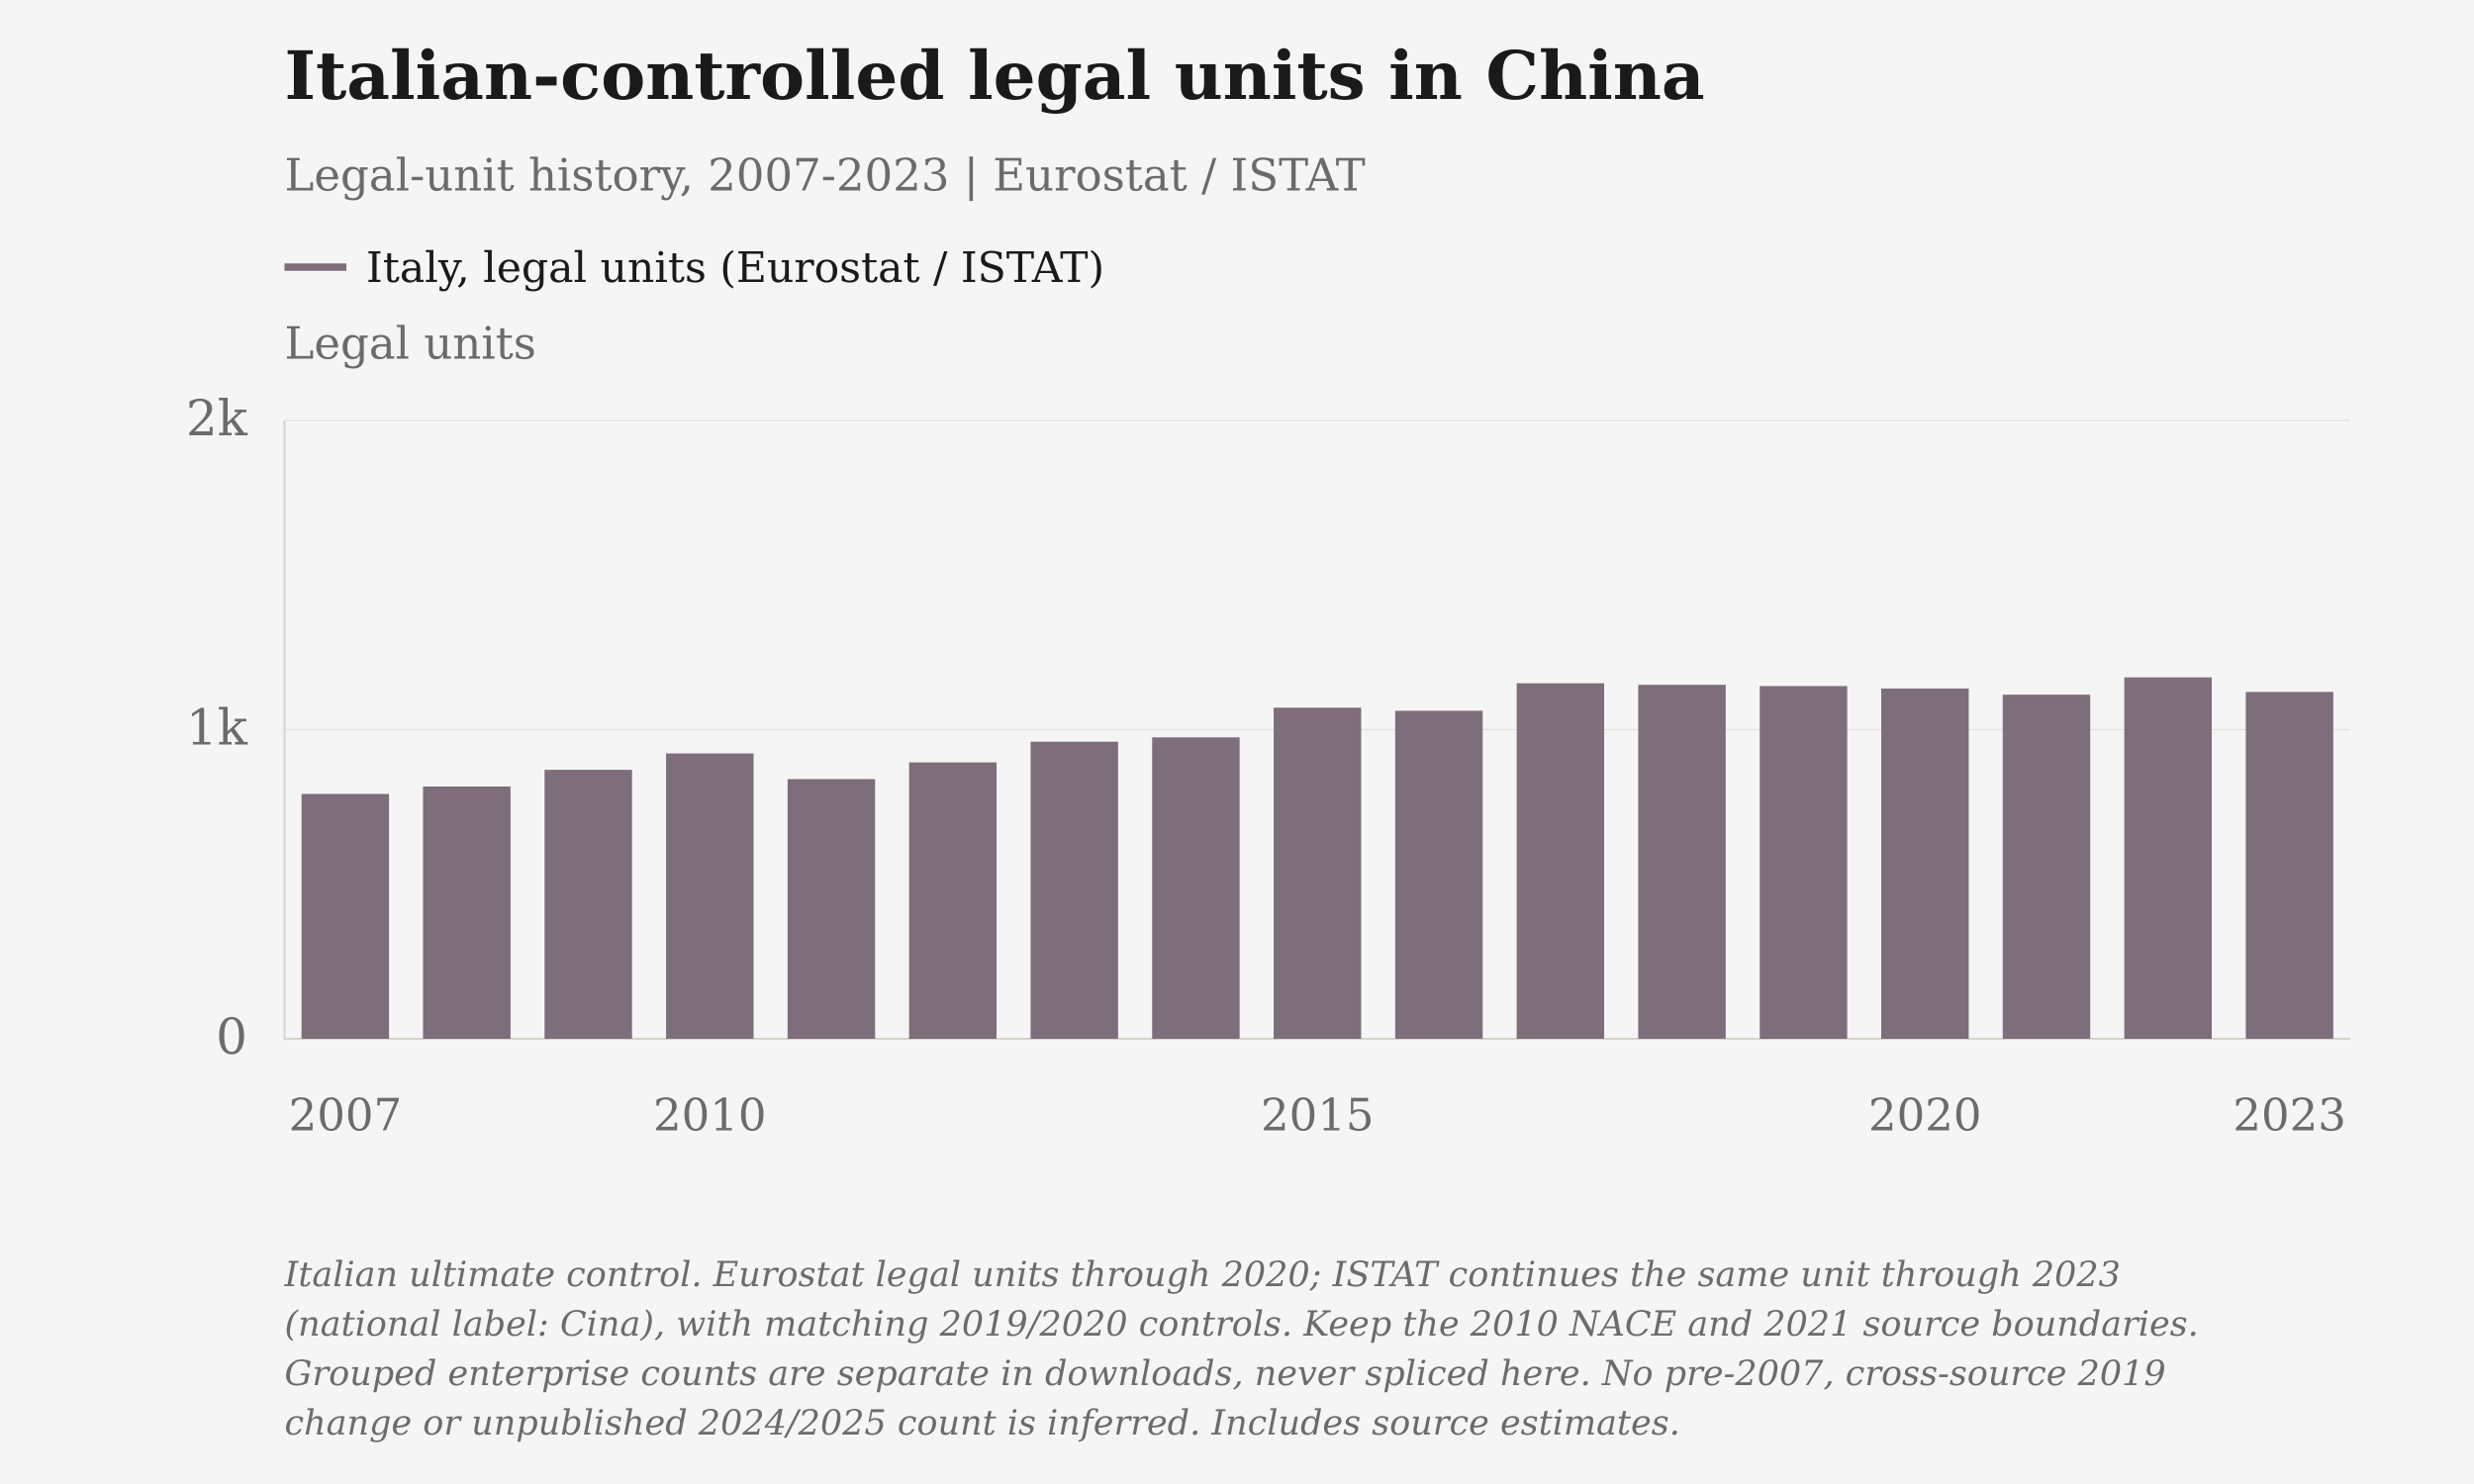
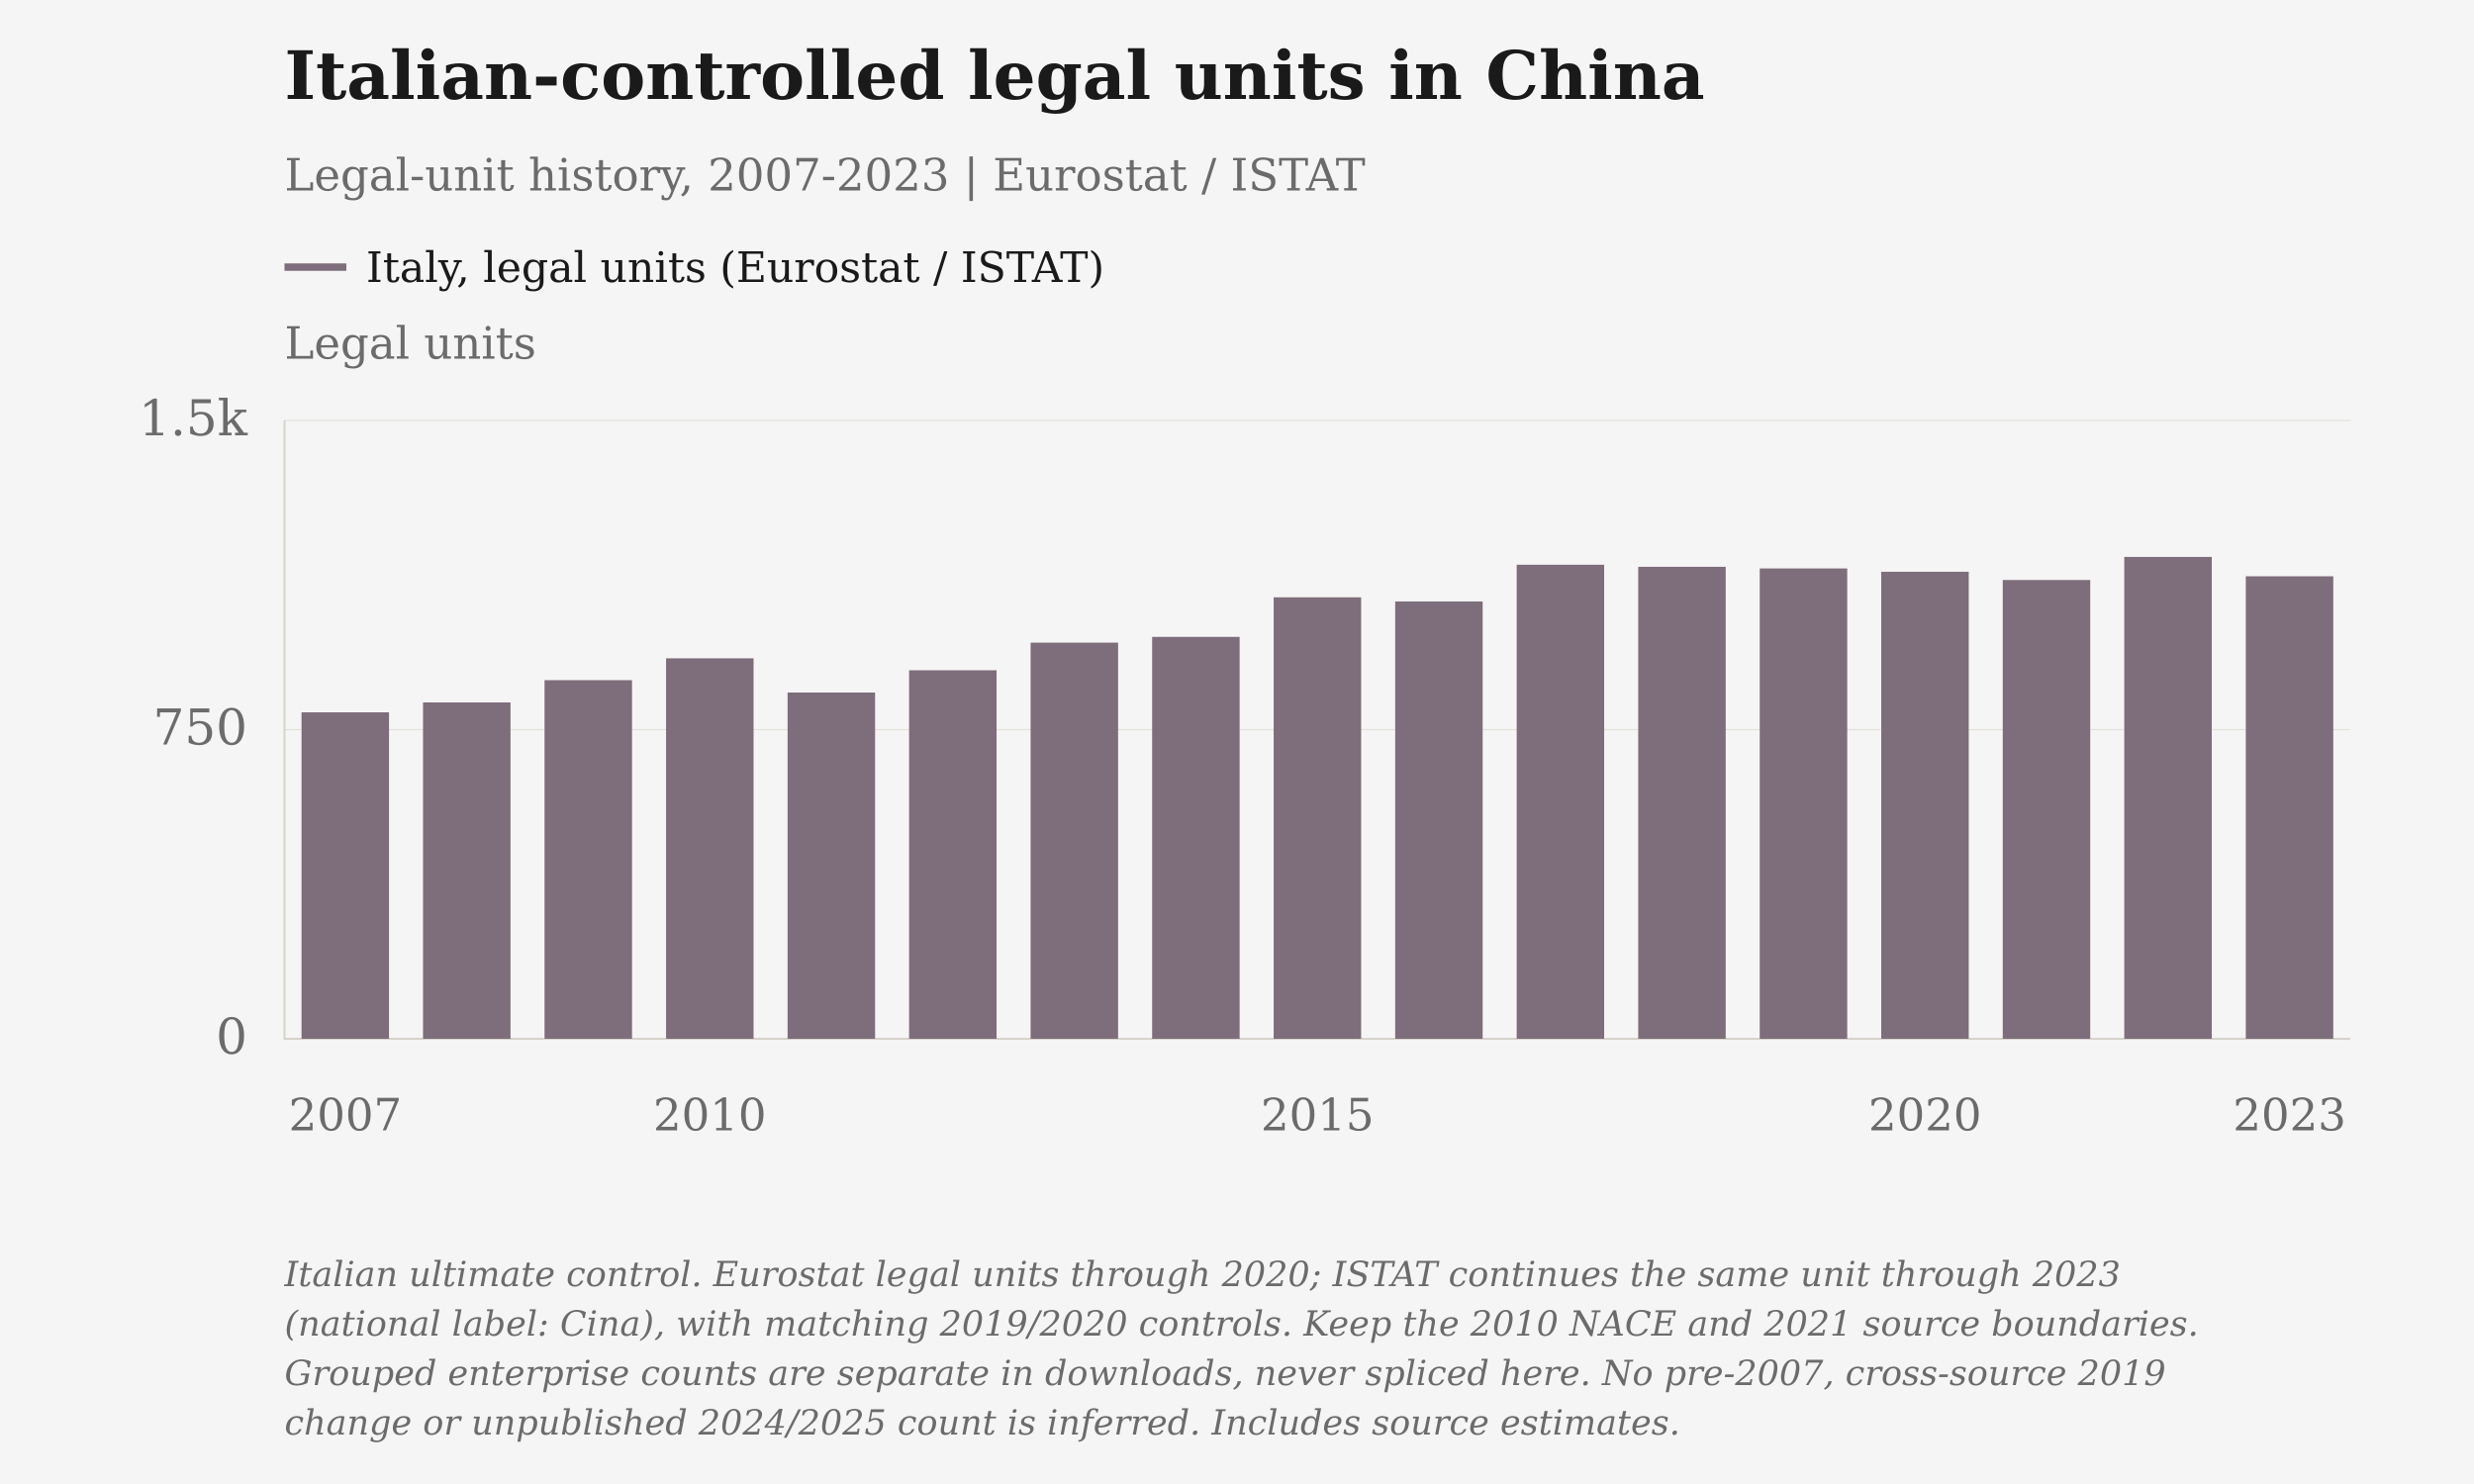
<svg xmlns="http://www.w3.org/2000/svg" viewBox="0 0 1000 600" role="img" aria-label="Italian-controlled legal units in China" data-plot-style="columns">
  <rect class="chart-background" width="1000" height="600" fill="#F5F5F5" />
  <g font-family="DejaVu Serif, Georgia, 'Times New Roman', serif" font-size="20" fill="#6B6B6B">
    <text x="115" y="40" font-size="27" font-weight="bold" fill="#1A1A1A">Italian-controlled legal units in China</text>
    <text x="115" y="77" font-size="18">Legal-unit history, 2007-2023 | Eurostat / ISTAT</text>
    <text class="axis-unit" x="115" y="145" font-size="18">Legal units</text>
    <path d="M115 108h25" stroke="#7E6D7A" stroke-width="3" />
    <text class="legend-label" x="148" y="114" font-size="17" fill="#1A1A1A">Italy, legal units (Eurostat / ISTAT)</text>
    <path d="M115 420.00H950" stroke="#D6D3CC" stroke-opacity=".6" stroke-width=".5" />
    <text x="100" y="426.00" text-anchor="end">0</text>
    <path d="M115 295.00H950" stroke="#D6D3CC" stroke-opacity=".6" stroke-width=".5" />
-     <text x="100" y="301.00" text-anchor="end">1k</text>
+     <text x="100" y="301.00" text-anchor="end">750</text>
    <path d="M115 170.00H950" stroke="#D6D3CC" stroke-opacity=".6" stroke-width=".5" />
-     <text x="100" y="176.00" text-anchor="end">2k</text>
+     <text x="100" y="176.00" text-anchor="end">1.5k</text>
    <path d="M115 170V420H950" stroke="#D6D3CC" stroke-width=".8" fill="none" />
    <text class="year-tick" x="139.56" y="457" text-anchor="middle" font-size="18">2007</text>
    <text class="year-tick" x="286.91" y="457" text-anchor="middle" font-size="18">2010</text>
    <text class="year-tick" x="532.50" y="457" text-anchor="middle" font-size="18">2015</text>
    <text class="year-tick" x="778.09" y="457" text-anchor="middle" font-size="18">2020</text>
    <text class="year-tick" x="925.44" y="457" text-anchor="middle" font-size="18">2023</text>
-     <rect class="annual-column" data-series-id="eurostat_italy_legal:china" data-year="2007" data-value="792" x="121.88" y="321.00" width="35.36" height="99.00" fill="#7E6D7A" />
-     <circle class="business-point" data-series-id="eurostat_italy_legal:china" data-year="2007" data-value="792" data-period="2007" data-reported-value="792" data-reported-unit="legal units" data-status="estimated" cx="139.56" cy="321.00" r="0" fill="#7E6D7A" />
-     <rect class="annual-column" data-series-id="eurostat_italy_legal:china" data-year="2008" data-value="816" x="170.99" y="318.00" width="35.36" height="102.00" fill="#7E6D7A" />
-     <circle class="business-point" data-series-id="eurostat_italy_legal:china" data-year="2008" data-value="816" data-period="2008" data-reported-value="816" data-reported-unit="legal units" data-status="estimated" cx="188.68" cy="318.00" r="0" fill="#7E6D7A" />
-     <rect class="annual-column" data-series-id="eurostat_italy_legal:china" data-year="2009" data-value="870" x="220.11" y="311.25" width="35.36" height="108.75" fill="#7E6D7A" />
-     <circle class="business-point" data-series-id="eurostat_italy_legal:china" data-year="2009" data-value="870" data-period="2009" data-reported-value="870" data-reported-unit="legal units" data-status="estimated" cx="237.79" cy="311.25" r="0" fill="#7E6D7A" />
-     <rect class="annual-column" data-series-id="eurostat_italy_legal:china" data-year="2010" data-value="923" x="269.23" y="304.62" width="35.36" height="115.38" fill="#7E6D7A" />
-     <circle class="business-point" data-series-id="eurostat_italy_legal:china" data-year="2010" data-value="923" data-period="2010" data-reported-value="923" data-reported-unit="legal units" data-status="estimated" cx="286.91" cy="304.62" r="0" fill="#7E6D7A" />
-     <rect class="annual-column" data-series-id="eurostat_italy_legal:china" data-year="2011" data-value="840" x="318.35" y="315.00" width="35.36" height="105.00" fill="#7E6D7A" />
-     <circle class="business-point" data-series-id="eurostat_italy_legal:china" data-year="2011" data-value="840" data-period="2011" data-reported-value="840" data-reported-unit="legal units" data-status="estimated" cx="336.03" cy="315.00" r="0" fill="#7E6D7A" />
-     <rect class="annual-column" data-series-id="eurostat_italy_legal:china" data-year="2012" data-value="894" x="367.46" y="308.25" width="35.36" height="111.75" fill="#7E6D7A" />
-     <circle class="business-point" data-series-id="eurostat_italy_legal:china" data-year="2012" data-value="894" data-period="2012" data-reported-value="894" data-reported-unit="legal units" data-status="estimated" cx="385.15" cy="308.25" r="0" fill="#7E6D7A" />
-     <rect class="annual-column" data-series-id="eurostat_italy_legal:china" data-year="2013" data-value="961" x="416.58" y="299.88" width="35.36" height="120.12" fill="#7E6D7A" />
-     <circle class="business-point" data-series-id="eurostat_italy_legal:china" data-year="2013" data-value="961" data-period="2013" data-reported-value="961" data-reported-unit="legal units" data-status="estimated" cx="434.26" cy="299.88" r="0" fill="#7E6D7A" />
-     <rect class="annual-column" data-series-id="eurostat_italy_legal:china" data-year="2014" data-value="975" x="465.70" y="298.12" width="35.36" height="121.88" fill="#7E6D7A" />
-     <circle class="business-point" data-series-id="eurostat_italy_legal:china" data-year="2014" data-value="975" data-period="2014" data-reported-value="975" data-reported-unit="legal units" data-status="estimated" cx="483.38" cy="298.12" r="0" fill="#7E6D7A" />
-     <rect class="annual-column" data-series-id="eurostat_italy_legal:china" data-year="2015" data-value="1071" x="514.82" y="286.12" width="35.36" height="133.88" fill="#7E6D7A" />
-     <circle class="business-point" data-series-id="eurostat_italy_legal:china" data-year="2015" data-value="1071" data-period="2015" data-reported-value="1071" data-reported-unit="legal units" data-status="estimated" cx="532.50" cy="286.12" r="0" fill="#7E6D7A" />
-     <rect class="annual-column" data-series-id="eurostat_italy_legal:china" data-year="2016" data-value="1061" x="563.94" y="287.38" width="35.36" height="132.62" fill="#7E6D7A" />
-     <circle class="business-point" data-series-id="eurostat_italy_legal:china" data-year="2016" data-value="1061" data-period="2016" data-reported-value="1061" data-reported-unit="legal units" data-status="estimated" cx="581.62" cy="287.38" r="0" fill="#7E6D7A" />
-     <rect class="annual-column" data-series-id="eurostat_italy_legal:china" data-year="2017" data-value="1150" x="613.05" y="276.25" width="35.36" height="143.75" fill="#7E6D7A" />
-     <circle class="business-point" data-series-id="eurostat_italy_legal:china" data-year="2017" data-value="1150" data-period="2017" data-reported-value="1150" data-reported-unit="legal units" data-status="estimated" cx="630.74" cy="276.25" r="0" fill="#7E6D7A" />
-     <rect class="annual-column" data-series-id="eurostat_italy_legal:china" data-year="2018" data-value="1145" x="662.17" y="276.88" width="35.36" height="143.12" fill="#7E6D7A" />
-     <circle class="business-point" data-series-id="eurostat_italy_legal:china" data-year="2018" data-value="1145" data-period="2018" data-reported-value="1145" data-reported-unit="legal units" data-status="estimated" cx="679.85" cy="276.88" r="0" fill="#7E6D7A" />
-     <rect class="annual-column" data-series-id="eurostat_italy_legal:china" data-year="2019" data-value="1141" x="711.29" y="277.38" width="35.36" height="142.62" fill="#7E6D7A" />
-     <circle class="business-point" data-series-id="eurostat_italy_legal:china" data-year="2019" data-value="1141" data-period="2019" data-reported-value="1141" data-reported-unit="legal units" data-status="estimated" cx="728.97" cy="277.38" r="0" fill="#7E6D7A" />
-     <rect class="annual-column" data-series-id="eurostat_italy_legal:china" data-year="2020" data-value="1133" x="760.41" y="278.38" width="35.36" height="141.62" fill="#7E6D7A" />
-     <circle class="business-point" data-series-id="eurostat_italy_legal:china" data-year="2020" data-value="1133" data-period="2020" data-reported-value="1133" data-reported-unit="legal units" data-status="estimated" cx="778.09" cy="278.38" r="0" fill="#7E6D7A" />
-     <rect class="annual-column" data-series-id="eurostat_italy_legal:china" data-year="2021" data-value="1113" x="809.52" y="280.88" width="35.36" height="139.12" fill="#7E6D7A" />
-     <circle class="business-point" data-series-id="eurostat_italy_legal:china" data-year="2021" data-value="1113" data-period="2021" data-reported-value="1113" data-reported-unit="legal units" data-status="estimated" cx="827.21" cy="280.88" r="0" fill="#7E6D7A" />
-     <rect class="annual-column" data-series-id="eurostat_italy_legal:china" data-year="2022" data-value="1169" x="858.64" y="273.88" width="35.36" height="146.12" fill="#7E6D7A" />
-     <circle class="business-point" data-series-id="eurostat_italy_legal:china" data-year="2022" data-value="1169" data-period="2022" data-reported-value="1169" data-reported-unit="legal units" data-status="estimated" cx="876.32" cy="273.88" r="0" fill="#7E6D7A" />
-     <rect class="annual-column" data-series-id="eurostat_italy_legal:china" data-year="2023" data-value="1122" x="907.76" y="279.75" width="35.36" height="140.25" fill="#7E6D7A" />
-     <circle class="business-point" data-series-id="eurostat_italy_legal:china" data-year="2023" data-value="1122" data-period="2023" data-reported-value="1122" data-reported-unit="legal units" data-status="estimated" cx="925.44" cy="279.75" r="0" fill="#7E6D7A" />
+     <rect class="annual-column" data-series-id="eurostat_italy_legal:china" data-year="2007" data-value="792" x="121.88" y="288.00" width="35.36" height="132.00" fill="#7E6D7A" />
+     <circle class="business-point" data-series-id="eurostat_italy_legal:china" data-year="2007" data-value="792" data-period="2007" data-reported-value="792" data-reported-unit="legal units" data-status="estimated" cx="139.56" cy="288.00" r="0" fill="#7E6D7A" />
+     <rect class="annual-column" data-series-id="eurostat_italy_legal:china" data-year="2008" data-value="816" x="170.99" y="284.00" width="35.36" height="136.00" fill="#7E6D7A" />
+     <circle class="business-point" data-series-id="eurostat_italy_legal:china" data-year="2008" data-value="816" data-period="2008" data-reported-value="816" data-reported-unit="legal units" data-status="estimated" cx="188.68" cy="284.00" r="0" fill="#7E6D7A" />
+     <rect class="annual-column" data-series-id="eurostat_italy_legal:china" data-year="2009" data-value="870" x="220.11" y="275.00" width="35.36" height="145.00" fill="#7E6D7A" />
+     <circle class="business-point" data-series-id="eurostat_italy_legal:china" data-year="2009" data-value="870" data-period="2009" data-reported-value="870" data-reported-unit="legal units" data-status="estimated" cx="237.79" cy="275.00" r="0" fill="#7E6D7A" />
+     <rect class="annual-column" data-series-id="eurostat_italy_legal:china" data-year="2010" data-value="923" x="269.23" y="266.17" width="35.36" height="153.83" fill="#7E6D7A" />
+     <circle class="business-point" data-series-id="eurostat_italy_legal:china" data-year="2010" data-value="923" data-period="2010" data-reported-value="923" data-reported-unit="legal units" data-status="estimated" cx="286.91" cy="266.17" r="0" fill="#7E6D7A" />
+     <rect class="annual-column" data-series-id="eurostat_italy_legal:china" data-year="2011" data-value="840" x="318.35" y="280.00" width="35.36" height="140.00" fill="#7E6D7A" />
+     <circle class="business-point" data-series-id="eurostat_italy_legal:china" data-year="2011" data-value="840" data-period="2011" data-reported-value="840" data-reported-unit="legal units" data-status="estimated" cx="336.03" cy="280.00" r="0" fill="#7E6D7A" />
+     <rect class="annual-column" data-series-id="eurostat_italy_legal:china" data-year="2012" data-value="894" x="367.46" y="271.00" width="35.36" height="149.00" fill="#7E6D7A" />
+     <circle class="business-point" data-series-id="eurostat_italy_legal:china" data-year="2012" data-value="894" data-period="2012" data-reported-value="894" data-reported-unit="legal units" data-status="estimated" cx="385.15" cy="271.00" r="0" fill="#7E6D7A" />
+     <rect class="annual-column" data-series-id="eurostat_italy_legal:china" data-year="2013" data-value="961" x="416.58" y="259.83" width="35.36" height="160.17" fill="#7E6D7A" />
+     <circle class="business-point" data-series-id="eurostat_italy_legal:china" data-year="2013" data-value="961" data-period="2013" data-reported-value="961" data-reported-unit="legal units" data-status="estimated" cx="434.26" cy="259.83" r="0" fill="#7E6D7A" />
+     <rect class="annual-column" data-series-id="eurostat_italy_legal:china" data-year="2014" data-value="975" x="465.70" y="257.50" width="35.36" height="162.50" fill="#7E6D7A" />
+     <circle class="business-point" data-series-id="eurostat_italy_legal:china" data-year="2014" data-value="975" data-period="2014" data-reported-value="975" data-reported-unit="legal units" data-status="estimated" cx="483.38" cy="257.50" r="0" fill="#7E6D7A" />
+     <rect class="annual-column" data-series-id="eurostat_italy_legal:china" data-year="2015" data-value="1071" x="514.82" y="241.50" width="35.36" height="178.50" fill="#7E6D7A" />
+     <circle class="business-point" data-series-id="eurostat_italy_legal:china" data-year="2015" data-value="1071" data-period="2015" data-reported-value="1071" data-reported-unit="legal units" data-status="estimated" cx="532.50" cy="241.50" r="0" fill="#7E6D7A" />
+     <rect class="annual-column" data-series-id="eurostat_italy_legal:china" data-year="2016" data-value="1061" x="563.94" y="243.17" width="35.36" height="176.83" fill="#7E6D7A" />
+     <circle class="business-point" data-series-id="eurostat_italy_legal:china" data-year="2016" data-value="1061" data-period="2016" data-reported-value="1061" data-reported-unit="legal units" data-status="estimated" cx="581.62" cy="243.17" r="0" fill="#7E6D7A" />
+     <rect class="annual-column" data-series-id="eurostat_italy_legal:china" data-year="2017" data-value="1150" x="613.05" y="228.33" width="35.36" height="191.67" fill="#7E6D7A" />
+     <circle class="business-point" data-series-id="eurostat_italy_legal:china" data-year="2017" data-value="1150" data-period="2017" data-reported-value="1150" data-reported-unit="legal units" data-status="estimated" cx="630.74" cy="228.33" r="0" fill="#7E6D7A" />
+     <rect class="annual-column" data-series-id="eurostat_italy_legal:china" data-year="2018" data-value="1145" x="662.17" y="229.17" width="35.36" height="190.83" fill="#7E6D7A" />
+     <circle class="business-point" data-series-id="eurostat_italy_legal:china" data-year="2018" data-value="1145" data-period="2018" data-reported-value="1145" data-reported-unit="legal units" data-status="estimated" cx="679.85" cy="229.17" r="0" fill="#7E6D7A" />
+     <rect class="annual-column" data-series-id="eurostat_italy_legal:china" data-year="2019" data-value="1141" x="711.29" y="229.83" width="35.36" height="190.17" fill="#7E6D7A" />
+     <circle class="business-point" data-series-id="eurostat_italy_legal:china" data-year="2019" data-value="1141" data-period="2019" data-reported-value="1141" data-reported-unit="legal units" data-status="estimated" cx="728.97" cy="229.83" r="0" fill="#7E6D7A" />
+     <rect class="annual-column" data-series-id="eurostat_italy_legal:china" data-year="2020" data-value="1133" x="760.41" y="231.17" width="35.36" height="188.83" fill="#7E6D7A" />
+     <circle class="business-point" data-series-id="eurostat_italy_legal:china" data-year="2020" data-value="1133" data-period="2020" data-reported-value="1133" data-reported-unit="legal units" data-status="estimated" cx="778.09" cy="231.17" r="0" fill="#7E6D7A" />
+     <rect class="annual-column" data-series-id="eurostat_italy_legal:china" data-year="2021" data-value="1113" x="809.52" y="234.50" width="35.36" height="185.50" fill="#7E6D7A" />
+     <circle class="business-point" data-series-id="eurostat_italy_legal:china" data-year="2021" data-value="1113" data-period="2021" data-reported-value="1113" data-reported-unit="legal units" data-status="estimated" cx="827.21" cy="234.50" r="0" fill="#7E6D7A" />
+     <rect class="annual-column" data-series-id="eurostat_italy_legal:china" data-year="2022" data-value="1169" x="858.64" y="225.17" width="35.36" height="194.83" fill="#7E6D7A" />
+     <circle class="business-point" data-series-id="eurostat_italy_legal:china" data-year="2022" data-value="1169" data-period="2022" data-reported-value="1169" data-reported-unit="legal units" data-status="estimated" cx="876.32" cy="225.17" r="0" fill="#7E6D7A" />
+     <rect class="annual-column" data-series-id="eurostat_italy_legal:china" data-year="2023" data-value="1122" x="907.76" y="233.00" width="35.36" height="187.00" fill="#7E6D7A" />
+     <circle class="business-point" data-series-id="eurostat_italy_legal:china" data-year="2023" data-value="1122" data-period="2023" data-reported-value="1122" data-reported-unit="legal units" data-status="estimated" cx="925.44" cy="233.00" r="0" fill="#7E6D7A" />
    <text class="figure-source" x="115" y="520" font-size="14" font-style="italic">Italian ultimate control. Eurostat legal units through 2020; ISTAT continues the same unit through 2023</text>
    <text class="figure-source" x="115" y="540" font-size="14" font-style="italic">(national label: Cina), with matching 2019/2020 controls. Keep the 2010 NACE and 2021 source boundaries.</text>
    <text class="figure-source" x="115" y="560" font-size="14" font-style="italic">Grouped enterprise counts are separate in downloads, never spliced here. No pre-2007, cross-source 2019</text>
    <text class="figure-source" x="115" y="580" font-size="14" font-style="italic">change or unpublished 2024/2025 count is inferred. Includes source estimates.</text>
  </g>
</svg>
